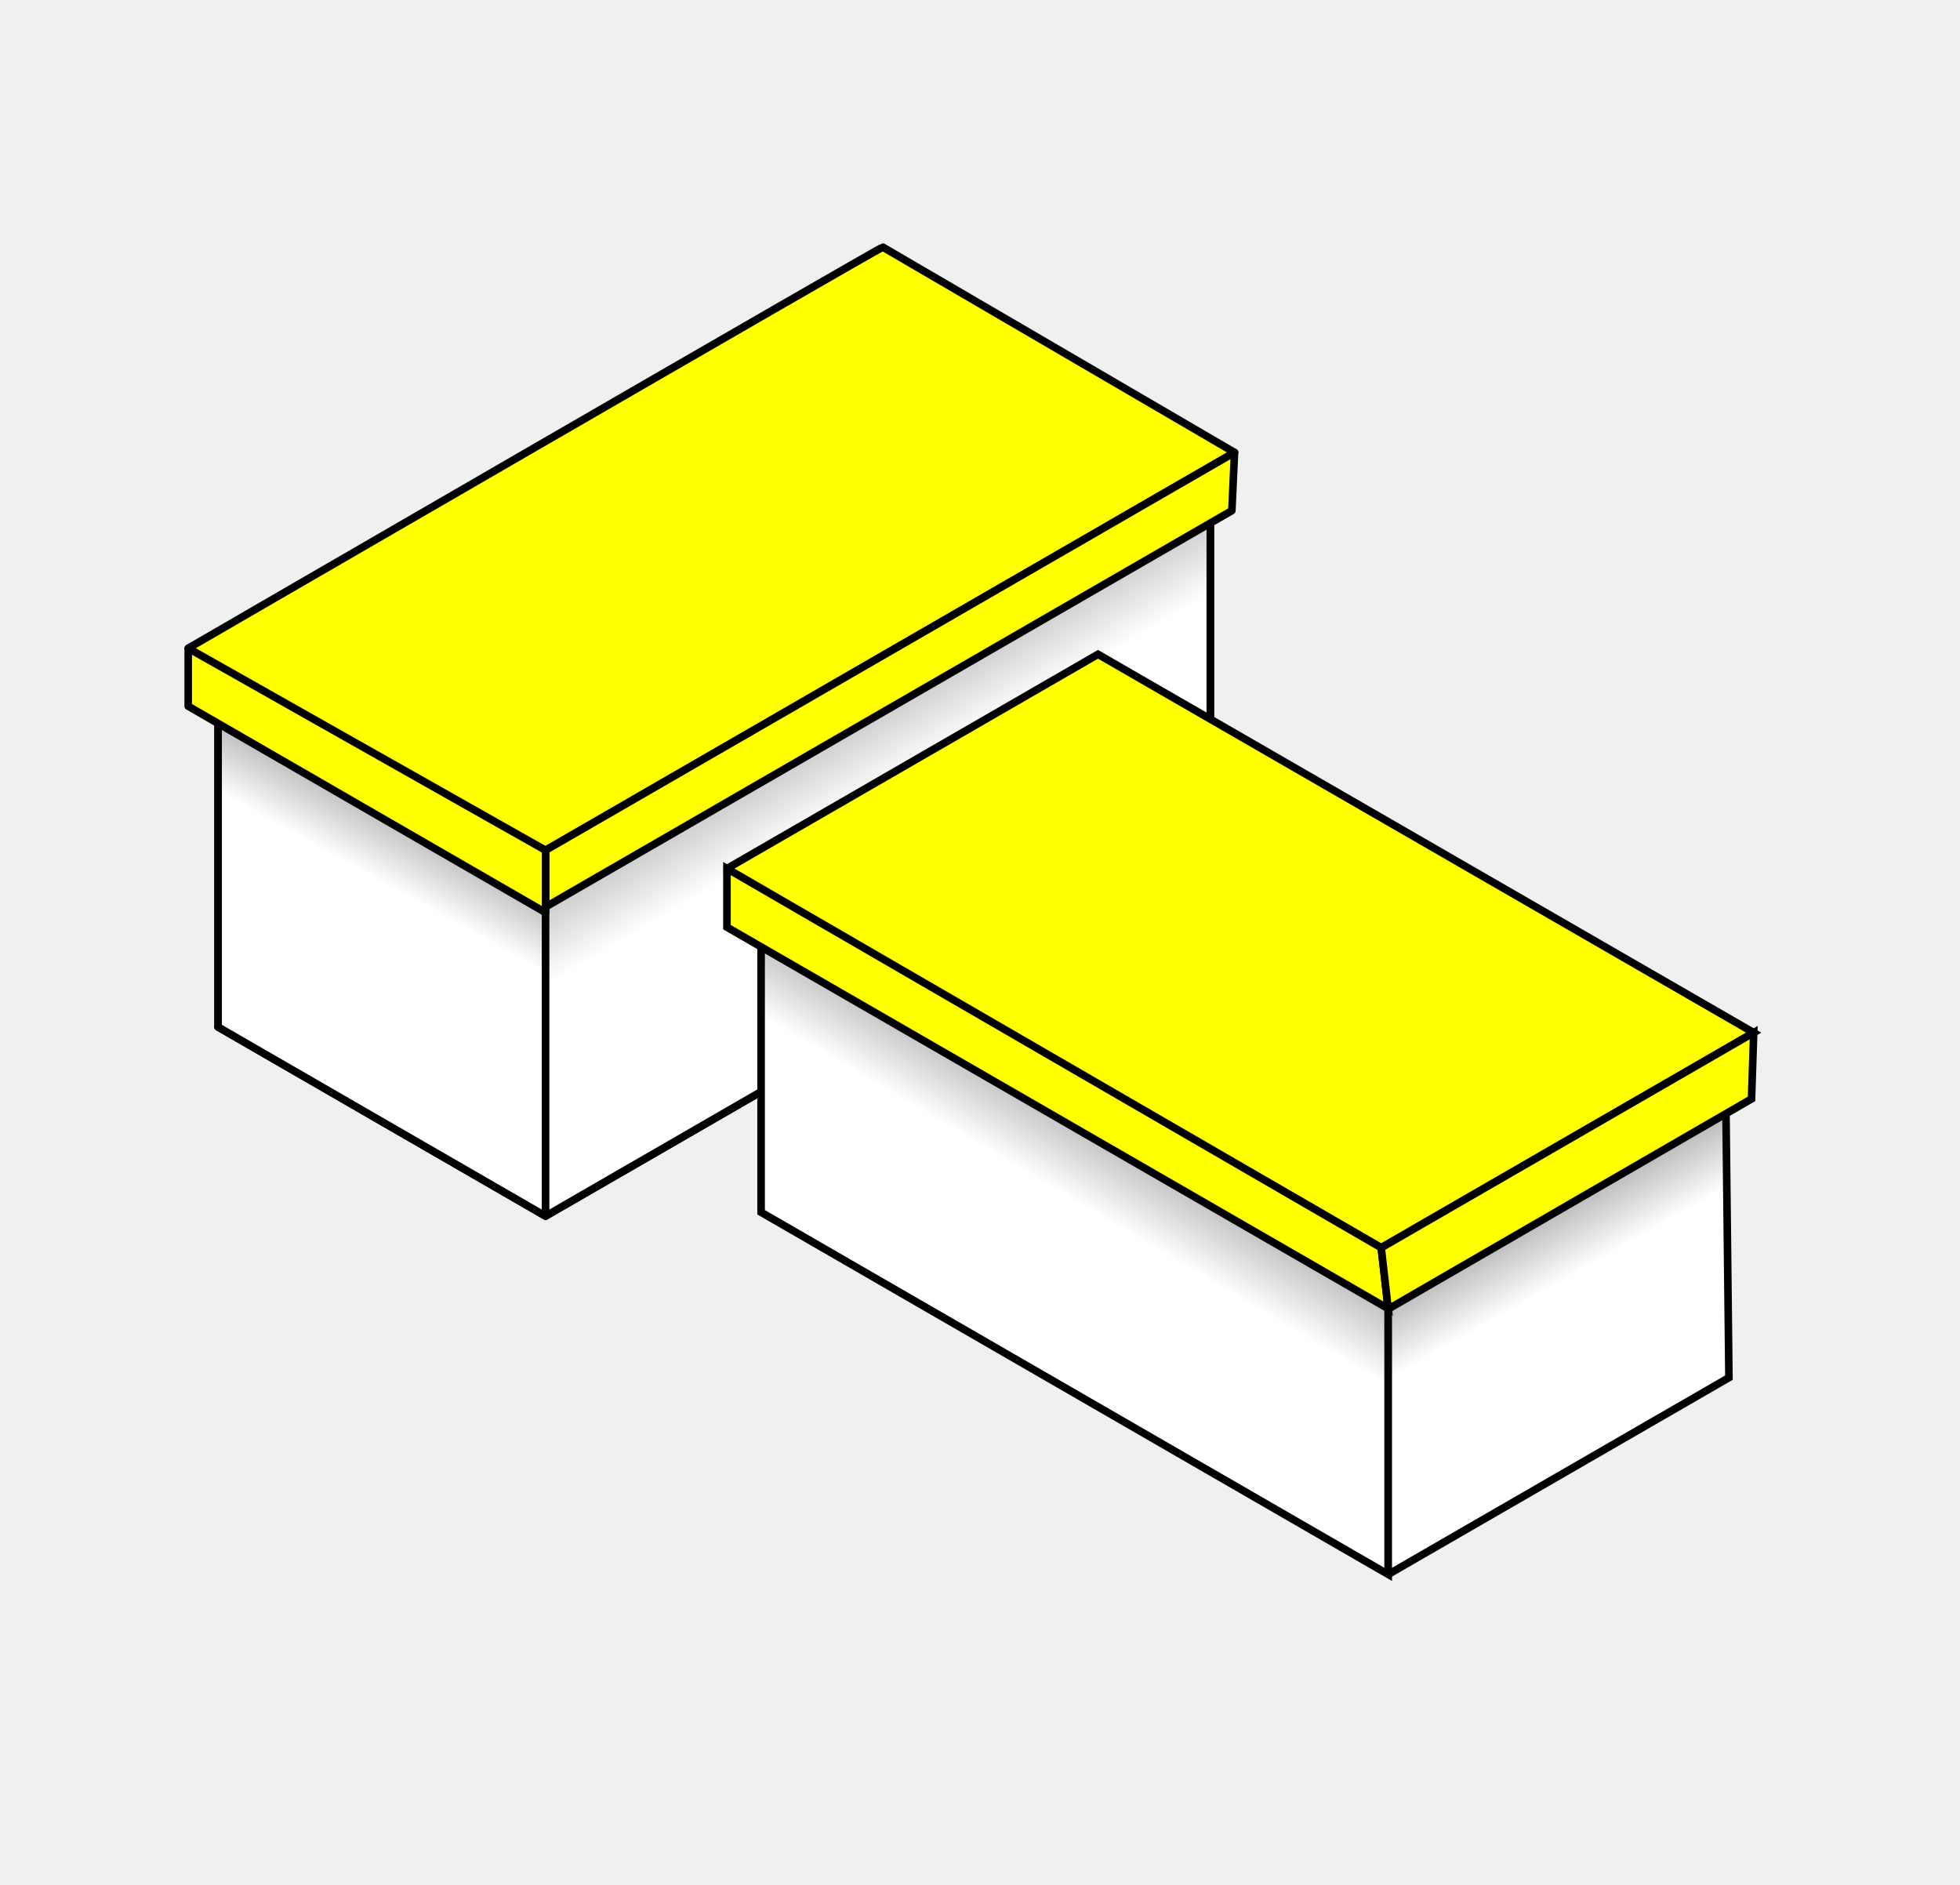
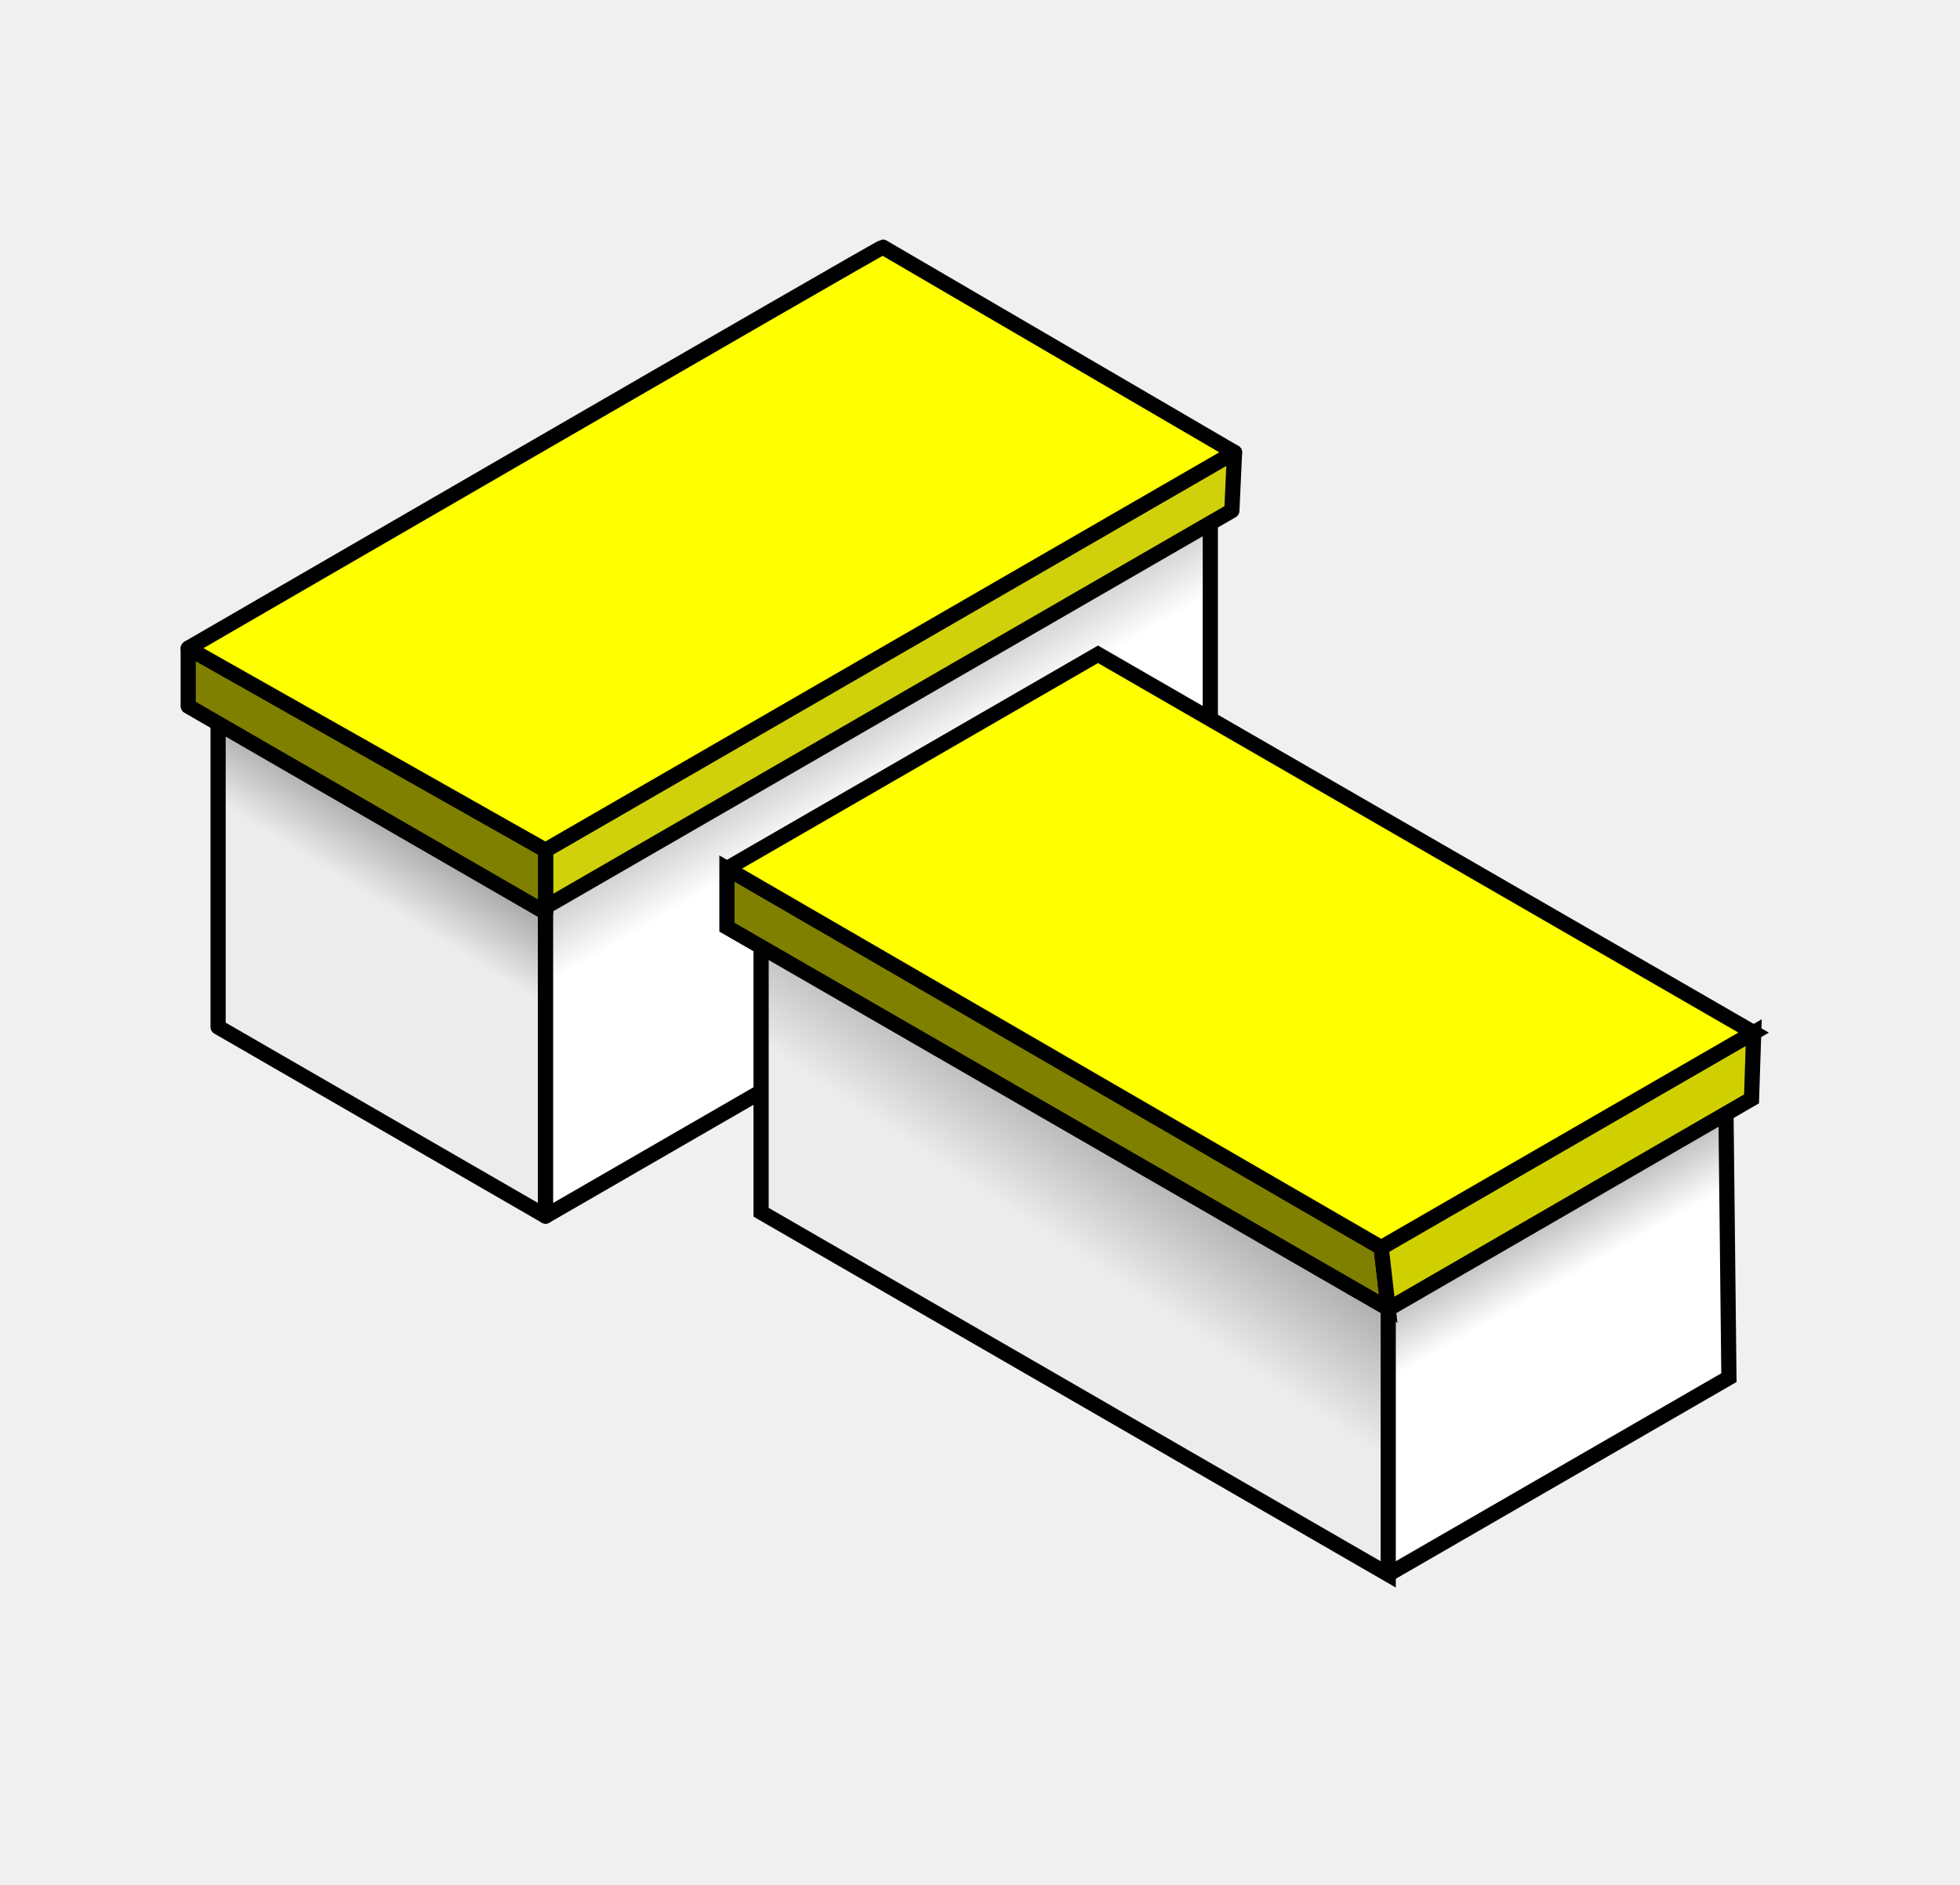
<svg xmlns="http://www.w3.org/2000/svg" xmlns:xlink="http://www.w3.org/1999/xlink" width="516.5" height="496.5" id="svg2" version="1.1">
  <defs id="defs4">
+     <linearGradient id="linearGradient4577">
+       <stop id="stop4579" offset="0" style="stop-color:#000000;stop-opacity:1;" />
+       <stop id="stop4581" offset="1" style="stop-color:#ececec;stop-opacity:1" />
+     </linearGradient>
+     <linearGradient id="linearGradient4571">
+       <stop id="stop4573" offset="0" style="stop-color:#000000;stop-opacity:1;" />
+       <stop id="stop4575" offset="1" style="stop-color:#ececec;stop-opacity:1" />
+     </linearGradient>
    <linearGradient id="linearGradient3680">
      <stop style="stop-color:#000000;stop-opacity:1;" offset="0" id="stop3682" />
      <stop style="stop-color:#ffffff;stop-opacity:1;" offset="1" id="stop3684" />
    </linearGradient>
    <linearGradient xlink:href="#linearGradient3680" id="linearGradient3686" x1="419.371" y1="230.072" x2="479.629" y2="332.373" gradientUnits="userSpaceOnUse" gradientTransform="matrix(0.7717133,0,0,0.7717133,13.68711,-6.14838)" />
-     <linearGradient xlink:href="#linearGradient3680" id="linearGradient3696" x1="343.463" y1="313.296" x2="303.546" y2="385.421" gradientUnits="userSpaceOnUse" gradientTransform="matrix(0.7717133,0,0,0.7717133,13.68711,-6.14838)" />
+     <linearGradient xlink:href="#linearGradient4577" id="linearGradient3696" x1="343.463" y1="313.296" x2="296.215" y2="389.086" gradientUnits="userSpaceOnUse" gradientTransform="matrix(0.7717133,0,0,0.7717133,13.68711,-6.14838)" />
    <linearGradient id="linearGradient3680-2">
      <stop style="stop-color:#000000;stop-opacity:1;" offset="0" id="stop3682-3" />
      <stop style="stop-color:#ffffff;stop-opacity:1;" offset="1" id="stop3684-1" />
    </linearGradient>
    <linearGradient id="linearGradient5219">
      <stop style="stop-color:#000000;stop-opacity:1;" offset="0" id="stop5221" />
      <stop style="stop-color:#ffffff;stop-opacity:1;" offset="1" id="stop5223" />
    </linearGradient>
-     <linearGradient xlink:href="#linearGradient5219" id="linearGradient5293" x1="478.258" y1="317.143" x2="440.271" y2="381.496" gradientUnits="userSpaceOnUse" />
+     <linearGradient xlink:href="#linearGradient4571" id="linearGradient5293" x1="495.229" y1="283.202" x2="426.129" y2="387.153" gradientUnits="userSpaceOnUse" />
    <linearGradient xlink:href="#linearGradient5219" id="linearGradient5301" x1="518.258" y1="332.039" x2="550.043" y2="388.039" gradientUnits="userSpaceOnUse" />
  </defs>
  <g id="layer1" transform="translate(-135.4363,-52.14162)">
    <path style="fill:none;stroke:#000000;stroke-width:2;stroke-linecap:butt;stroke-linejoin:round;stroke-miterlimit:4;stroke-opacity:1;stroke-dasharray:none" d="M 192.91,322.744 279.201,372.565 454.376,271.428 368.085,221.607 192.91,322.744 z" id="path2868" />
    <path style="fill:none;stroke:#000000;stroke-width:2;stroke-linecap:butt;stroke-linejoin:round;stroke-miterlimit:4;stroke-opacity:1;stroke-dasharray:none" d="m 368.085,121.966 86.291,49.82 0,99.641 -86.291,-49.82 0,-99.641 z" id="path2876" />
    <path style="fill:none;stroke:#000000;stroke-width:2;stroke-linecap:butt;stroke-linejoin:round;stroke-miterlimit:4;stroke-opacity:1;stroke-dasharray:none" d="m 368.085,121.966 -175.175,101.137 0,99.641 175.175,-101.137 0,-99.641 z" id="path2878" />
    <path style="fill:none;stroke:#000000;stroke-width:2;stroke-linecap:butt;stroke-linejoin:round;stroke-miterlimit:4;stroke-opacity:1;stroke-dasharray:none" d="m 192.91,223.104 86.291,49.82 175.175,-101.137 -86.291,-49.82 -175.175,101.137 z" id="path2880" />
-     <path style="fill:url(#linearGradient3696);fill-opacity:1;stroke:#000000;stroke-width:2;stroke-linecap:butt;stroke-linejoin:round;stroke-miterlimit:4;stroke-opacity:1;stroke-dasharray:none" d="m 192.91,322.744 0,-99.641 86.291,49.82 0,99.641 -86.291,-49.82 z" id="path2872" />
-     <path style="fill:url(#linearGradient3686);fill-opacity:1;stroke:#000000;stroke-width:2;stroke-linecap:butt;stroke-linejoin:round;stroke-miterlimit:4;stroke-opacity:1;stroke-dasharray:none" d="m 454.376,171.787 -175.175,101.137 0,99.641 175.175,-101.137 0,-99.641 z" id="path2874" />
-     <path style="fill:#ffff00;fill-opacity:1;stroke:#000000;stroke-width:2;stroke-linecap:butt;stroke-linejoin:round;stroke-miterlimit:4;stroke-opacity:1;stroke-dasharray:none" d="m 368.085,117.26 92.677,54.092 -181.644,104.872 c 0,0 -94.989,-52.757 -94.086,-53.278 0.903,-0.521 182.258,-105.625 183.053,-105.686 z" id="path3674" />
-     <path style="fill:#ffff00;fill-opacity:1;stroke:#000000;stroke-width:2;stroke-linecap:butt;stroke-linejoin:round;stroke-miterlimit:4;stroke-opacity:1;stroke-dasharray:none" d="m 460.762,171.351 -0.706,15.34 -180.855,104.417 0,-14.933 181.561,-104.824 z" id="path3676" />
-     <path style="fill:#ffff00;fill-opacity:1;stroke:#000000;stroke-width:2;stroke-linecap:butt;stroke-linejoin:round;stroke-miterlimit:4;stroke-opacity:1;stroke-dasharray:none" d="m 279.201,292.58 -94.169,-54.369 0,-15.266 94.169,53.23 0,16.404 z" id="path3678" />
-     <path style="fill:url(#linearGradient5293);fill-opacity:1;stroke:#000000;stroke-width:2;stroke-linecap:butt;stroke-linejoin:miter;stroke-miterlimit:4;stroke-opacity:1;stroke-dasharray:none" d="m 336,371.555 0,-90.597 165.258,95.412 0,90.597 L 336,371.555 z" id="path5275" />
+     <path style="fill:url(#linearGradient3696);fill-opacity:1;stroke:#000000;stroke-width:4;stroke-linecap:butt;stroke-linejoin:round;stroke-miterlimit:4;stroke-opacity:1;stroke-dasharray:none" d="m 192.91,322.744 0,-99.641 86.291,49.82 0,99.641 -86.291,-49.82 z" id="path2872" />
+     <path style="fill:url(#linearGradient3686);fill-opacity:1;stroke:#000000;stroke-width:4;stroke-linecap:butt;stroke-linejoin:round;stroke-miterlimit:4;stroke-opacity:1;stroke-dasharray:none" d="m 454.376,171.787 -175.175,101.137 0,99.641 175.175,-101.137 0,-99.641 z" id="path2874" />
+     <path style="fill:#ffff00;fill-opacity:1;stroke:#000000;stroke-width:4;stroke-linecap:butt;stroke-linejoin:round;stroke-miterlimit:4;stroke-opacity:1;stroke-dasharray:none" d="m 368.085,117.26 92.677,54.092 -181.644,104.872 c 0,0 -94.989,-52.757 -94.086,-53.278 0.903,-0.521 182.258,-105.625 183.053,-105.686 z" id="path3674" />
+     <path style="fill:#d0d00b;fill-opacity:1;stroke:#000000;stroke-width:4;stroke-linecap:butt;stroke-linejoin:round;stroke-miterlimit:4;stroke-opacity:1;stroke-dasharray:none" d="m 460.762,171.351 -0.706,15.34 -180.855,104.417 0,-14.933 181.561,-104.824 z" id="path3676" />
+     <path style="fill:#808000;fill-opacity:1;stroke:#000000;stroke-width:4;stroke-linecap:butt;stroke-linejoin:round;stroke-miterlimit:4;stroke-opacity:1;stroke-dasharray:none" d="m 279.201,292.58 -94.169,-54.369 0,-15.266 94.169,53.23 0,16.404 z" id="path3678" />
+     <path style="fill:url(#linearGradient5293);fill-opacity:1;stroke:#000000;stroke-width:4;stroke-linecap:butt;stroke-linejoin:miter;stroke-miterlimit:4;stroke-opacity:1;stroke-dasharray:none" d="m 336,371.555 0,-90.597 165.258,95.412 0,90.597 L 336,371.555 z" id="path5275" />
    <path style="fill:#ffffff;stroke:#000000;stroke-width:2;stroke-linecap:butt;stroke-linejoin:miter;stroke-miterlimit:4;stroke-opacity:1;stroke-dasharray:none" d="m 336,280.959 88.785,-51.26 165.258,95.412 -88.785,51.26 L 336,280.959 z" id="path5277" />
-     <path style="fill:url(#linearGradient5301);fill-opacity:1;stroke:#000000;stroke-width:2;stroke-linecap:butt;stroke-linejoin:miter;stroke-miterlimit:4;stroke-opacity:1;stroke-dasharray:none" d="m 501.258,466.967 0,-90.597 88.785,-51.26 1,90.019 -89.785,51.837 z" id="path5279" />
-     <path style="fill:#ffff00;stroke:#000000;stroke-width:2;stroke-linecap:butt;stroke-linejoin:miter;stroke-miterlimit:4;stroke-opacity:1;stroke-dasharray:none" d="m 326.687,281.176 98.097,-56.637 172.787,99.689 -98.158,56.671 -172.727,-99.724 z" id="path5281" />
-     <path style="fill:#ffff00;stroke:#000000;stroke-width:2;stroke-linecap:butt;stroke-linejoin:miter;stroke-miterlimit:4;stroke-opacity:1;stroke-dasharray:none" d="m 327,280.995 0,15.444 174.258,100.517 -1.844,-16.057 L 327,280.995 z" id="path5283" />
-     <path style="fill:#ffff00;stroke:#000000;stroke-width:2;stroke-linecap:butt;stroke-linejoin:miter;stroke-miterlimit:4;stroke-opacity:1;stroke-dasharray:none" d="M 597.572,324.228 597,341.68 501.258,397.047 499.414,380.9 597.572,324.228 z" id="path5285" />
+     <path style="fill:url(#linearGradient5301);fill-opacity:1;stroke:#000000;stroke-width:4;stroke-linecap:butt;stroke-linejoin:miter;stroke-miterlimit:4;stroke-opacity:1;stroke-dasharray:none" d="m 501.258,466.967 0,-90.597 88.785,-51.26 1,90.019 -89.785,51.837 z" id="path5279" />
+     <path style="fill:#ffff00;stroke:#000000;stroke-width:4;stroke-linecap:butt;stroke-linejoin:miter;stroke-miterlimit:4;stroke-opacity:1;stroke-dasharray:none" d="m 326.687,281.176 98.097,-56.637 172.787,99.689 -98.158,56.671 -172.727,-99.724 z" id="path5281" />
+     <path style="fill:#808000;stroke:#000000;stroke-width:4;stroke-linecap:butt;stroke-linejoin:miter;stroke-miterlimit:4;stroke-opacity:1;stroke-dasharray:none" d="m 327,280.995 0,15.444 174.258,100.517 -1.844,-16.057 L 327,280.995 z" id="path5283" />
+     <path style="fill:#d0d000;stroke:#000000;stroke-width:4;stroke-linecap:butt;stroke-linejoin:miter;stroke-miterlimit:4;stroke-opacity:1;stroke-dasharray:none;fill-opacity:1" d="M 597.572,324.228 597,341.68 501.258,397.047 499.414,380.9 597.572,324.228 z" id="path5285" />
  </g>
</svg>
